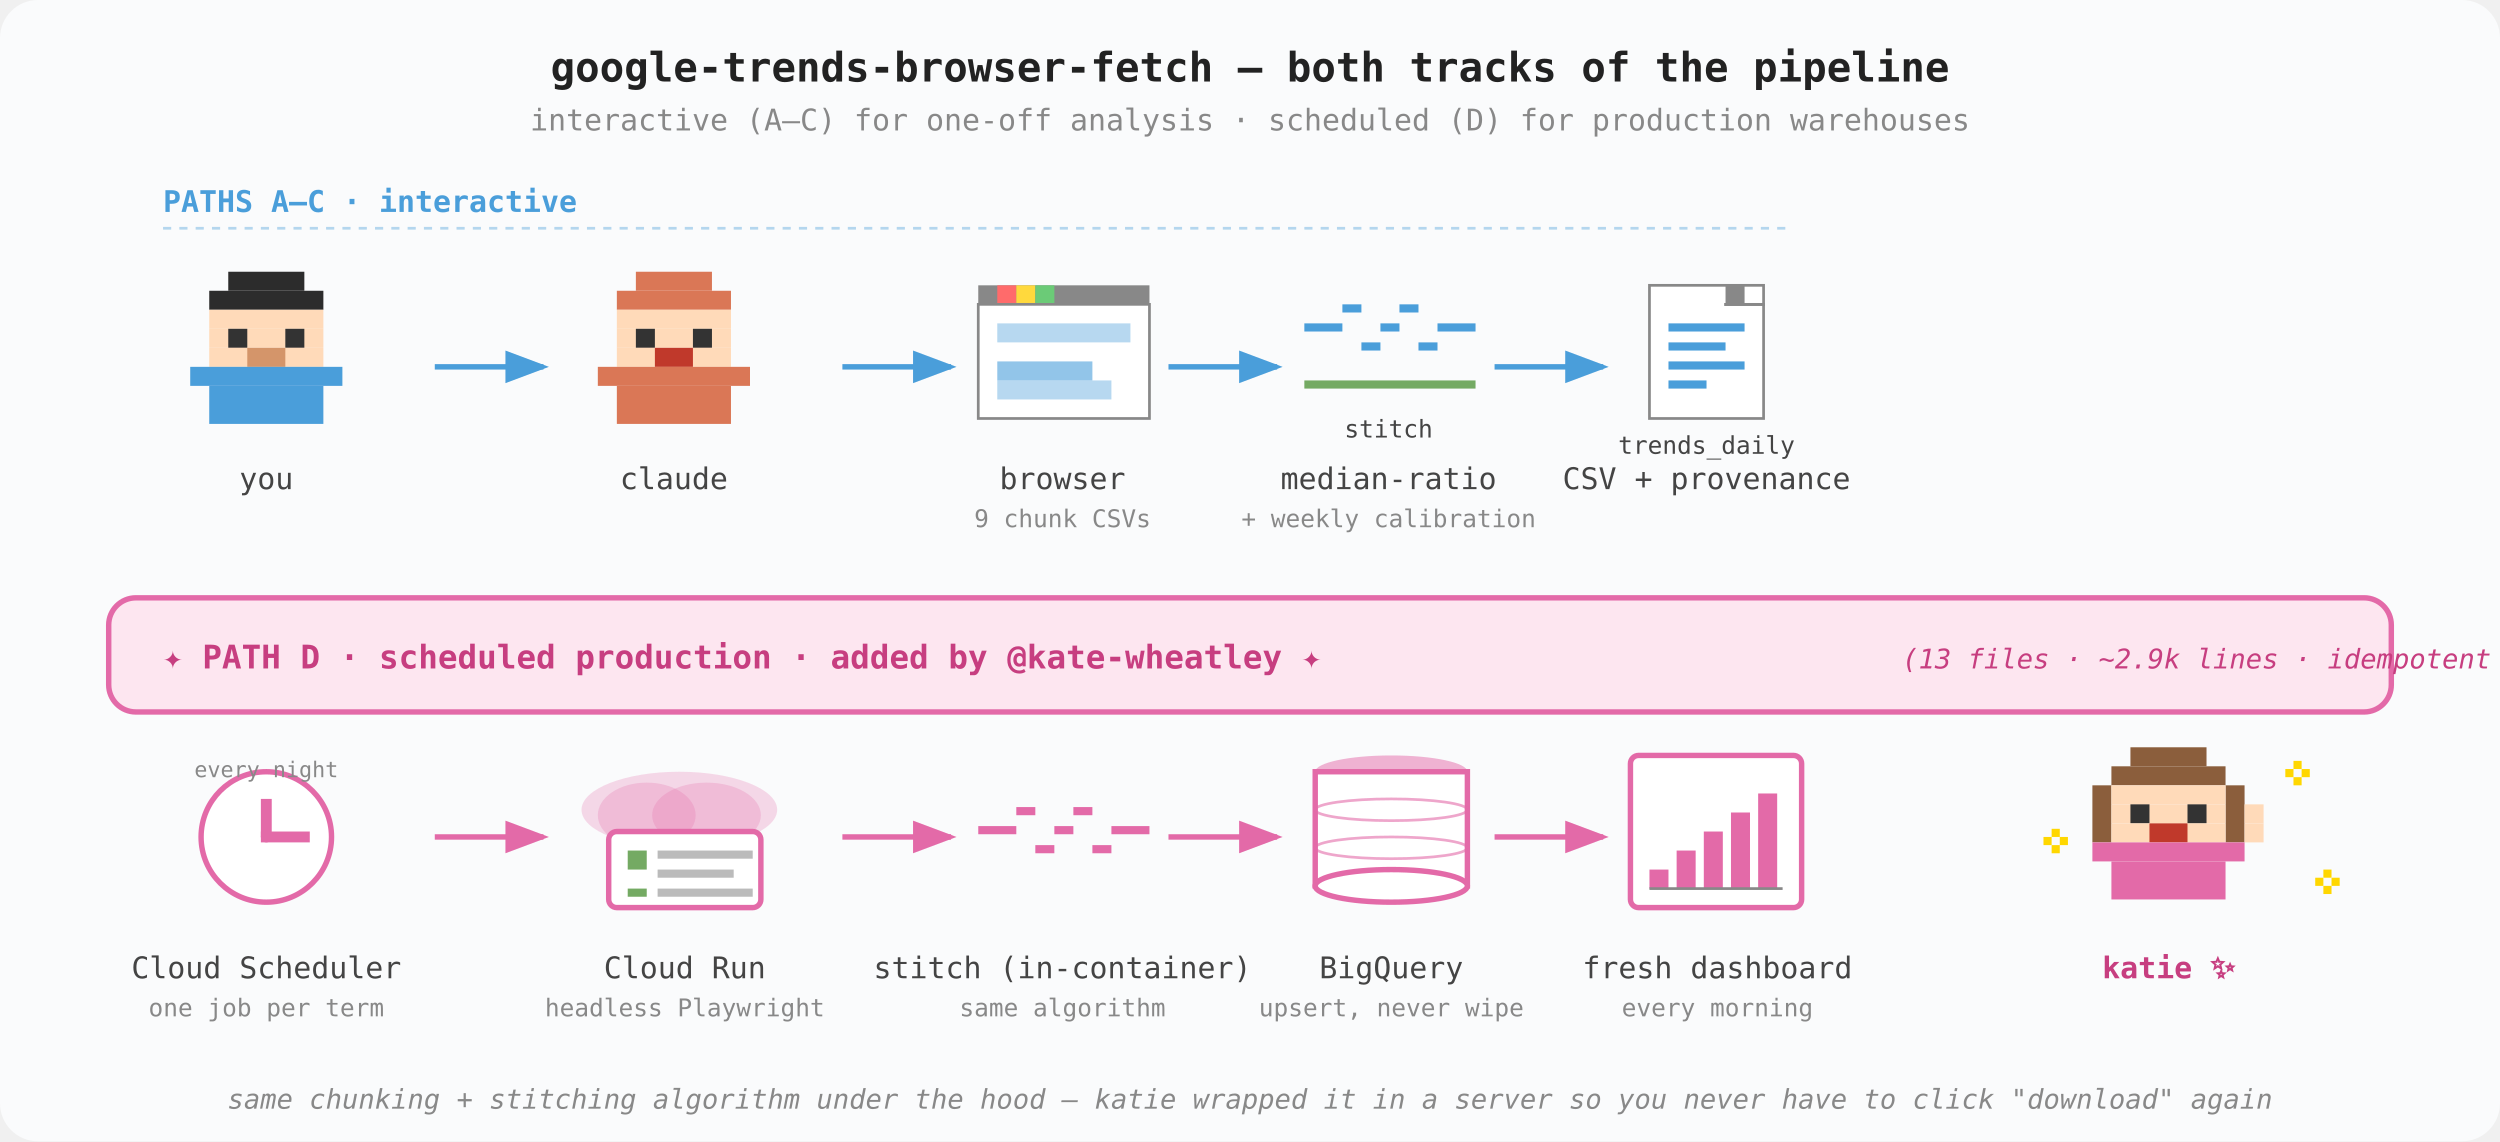
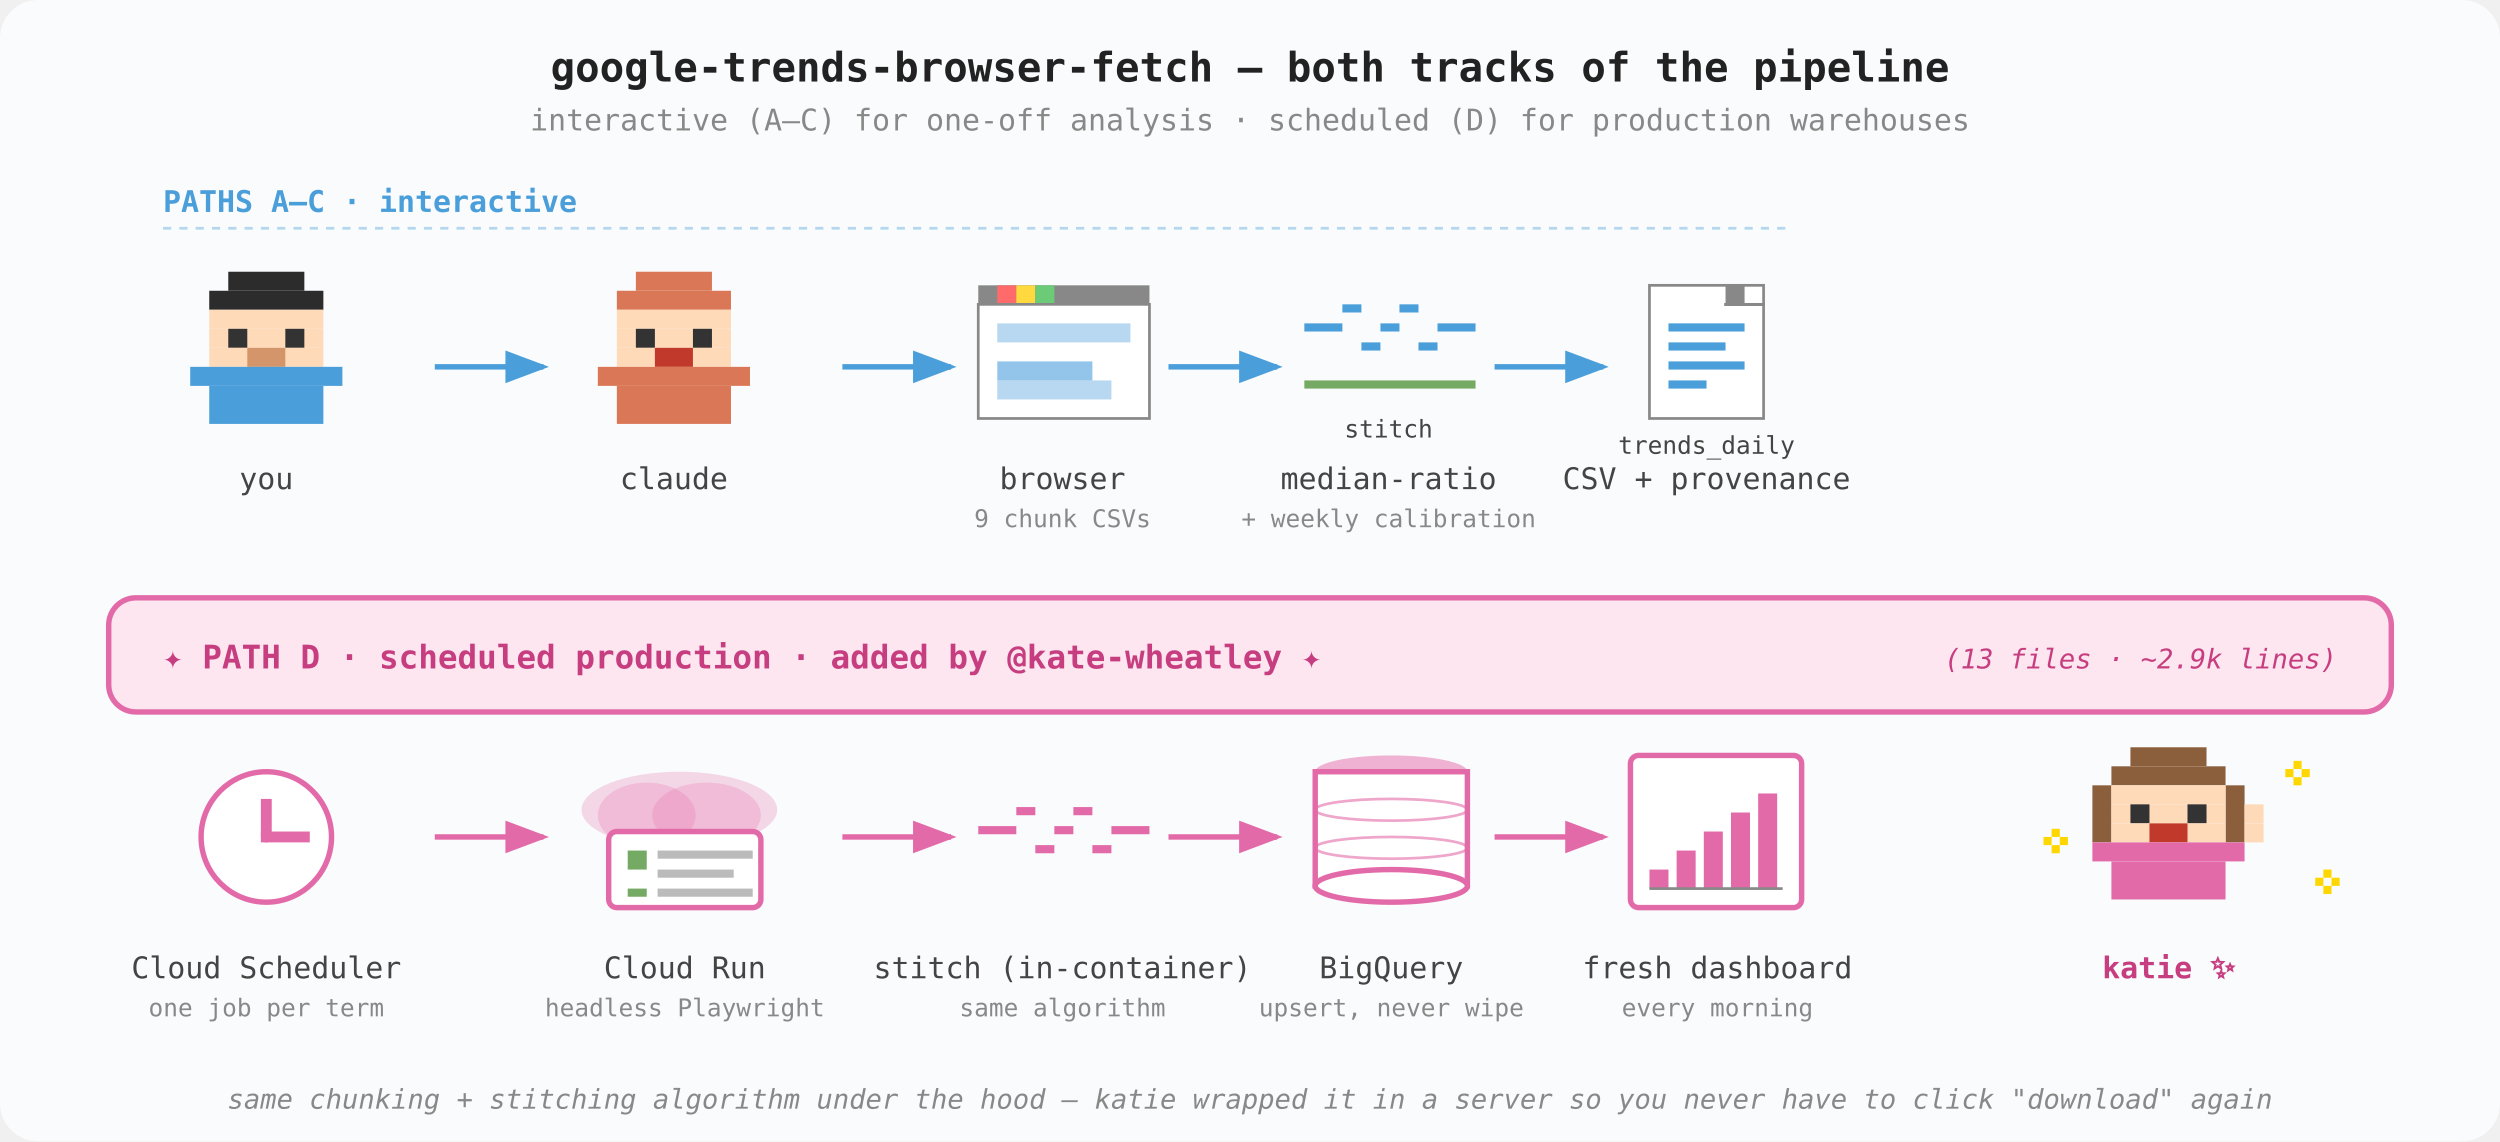
<svg xmlns="http://www.w3.org/2000/svg" viewBox="0 0 920 420" font-family="monospace">
  <defs>
    <marker id="ar-blue" markerWidth="8" markerHeight="6" refX="7" refY="3" orient="auto">
      <polygon points="0 0, 8 3, 0 6" fill="#4A9EDA" />
    </marker>
    <marker id="ar-pink" markerWidth="8" markerHeight="6" refX="7" refY="3" orient="auto">
      <polygon points="0 0, 8 3, 0 6" fill="#E36AA8" />
    </marker>
  </defs>
  <rect width="920" height="420" fill="#fafbfc" rx="14" />
  <text x="460" y="30" text-anchor="middle" font-size="15" font-weight="bold" fill="#222">google-trends-browser-fetch — both tracks of the pipeline</text>
  <text x="460" y="48" text-anchor="middle" font-size="11" fill="#888">interactive (A–C) for one-off analysis · scheduled (D) for production warehouses</text>
  <text x="60" y="78" font-size="11" font-weight="bold" fill="#4A9EDA">PATHS A–C · interactive</text>
  <line x1="60" y1="84" x2="660" y2="84" stroke="#4A9EDA" stroke-width="1" stroke-dasharray="3,3" opacity="0.4" />
  <g transform="translate(70,100)">
    <rect x="14" y="0" width="28" height="7" fill="#2C2C2C" />
    <rect x="7" y="7" width="42" height="7" fill="#2C2C2C" />
    <rect x="7" y="14" width="42" height="7" fill="#FFDAB9" />
    <rect x="7" y="21" width="42" height="7" fill="#FFDAB9" />
    <rect x="14" y="21" width="7" height="7" fill="#333" />
    <rect x="35" y="21" width="7" height="7" fill="#333" />
    <rect x="7" y="28" width="42" height="7" fill="#FFDAB9" />
    <rect x="21" y="28" width="14" height="7" fill="#D4956A" />
    <rect x="0" y="35" width="56" height="7" fill="#4A9EDA" />
    <rect x="7" y="42" width="42" height="14" fill="#4A9EDA" />
  </g>
  <text x="98" y="180" text-anchor="middle" font-size="11" fill="#444">you</text>
  <line x1="160" y1="135" x2="200" y2="135" stroke="#4A9EDA" stroke-width="2" marker-end="url(#ar-blue)" />
  <g transform="translate(220,100)">
    <rect x="14" y="0" width="28" height="7" fill="#DA7756" />
    <rect x="7" y="7" width="42" height="7" fill="#DA7756" />
    <rect x="7" y="14" width="42" height="7" fill="#FFDAB9" />
    <rect x="7" y="21" width="42" height="7" fill="#FFDAB9" />
    <rect x="14" y="21" width="7" height="7" fill="#333" />
    <rect x="35" y="21" width="7" height="7" fill="#333" />
    <rect x="7" y="28" width="42" height="7" fill="#FFDAB9" />
    <rect x="21" y="28" width="14" height="7" fill="#C0392B" />
    <rect x="0" y="35" width="56" height="7" fill="#DA7756" />
    <rect x="7" y="42" width="42" height="14" fill="#DA7756" />
  </g>
  <text x="248" y="180" text-anchor="middle" font-size="11" fill="#444">claude</text>
  <line x1="310" y1="135" x2="350" y2="135" stroke="#4A9EDA" stroke-width="2" marker-end="url(#ar-blue)" />
  <g transform="translate(360,105)">
    <rect x="0" y="0" width="63" height="7" fill="#888" />
    <rect x="7" y="0" width="7" height="7" fill="#FF6B6B" />
    <rect x="14" y="0" width="7" height="7" fill="#FFD93D" />
    <rect x="21" y="0" width="7" height="7" fill="#6BCB77" />
    <rect x="0" y="7" width="63" height="42" fill="#fff" stroke="#888" stroke-width="1" />
    <rect x="7" y="14" width="49" height="7" fill="#4A9EDA" opacity="0.4" />
    <rect x="7" y="28" width="35" height="7" fill="#4A9EDA" opacity="0.6" />
    <rect x="7" y="35" width="42" height="7" fill="#4A9EDA" opacity="0.4" />
  </g>
  <text x="391" y="180" text-anchor="middle" font-size="11" fill="#444">browser</text>
  <text x="391" y="194" text-anchor="middle" font-size="9" fill="#888">9 chunk CSVs</text>
  <line x1="430" y1="135" x2="470" y2="135" stroke="#4A9EDA" stroke-width="2" marker-end="url(#ar-blue)" />
  <g transform="translate(480,105)">
    <rect x="0" y="14" width="14" height="3" fill="#4A9EDA" />
    <rect x="14" y="7" width="7" height="3" fill="#4A9EDA" />
    <rect x="21" y="21" width="7" height="3" fill="#4A9EDA" />
    <rect x="28" y="14" width="7" height="3" fill="#4A9EDA" />
    <rect x="35" y="7" width="7" height="3" fill="#4A9EDA" />
    <rect x="42" y="21" width="7" height="3" fill="#4A9EDA" />
    <rect x="49" y="14" width="14" height="3" fill="#4A9EDA" />
    <rect x="0" y="35" width="63" height="3" fill="#74AA63" />
    <text x="31" y="56" text-anchor="middle" font-size="9" fill="#444">stitch</text>
  </g>
  <text x="511" y="180" text-anchor="middle" font-size="11" fill="#444">median-ratio</text>
  <text x="511" y="194" text-anchor="middle" font-size="9" fill="#888">+ weekly calibration</text>
  <line x1="550" y1="135" x2="590" y2="135" stroke="#4A9EDA" stroke-width="2" marker-end="url(#ar-blue)" />
  <g transform="translate(600,105)">
    <rect x="7" y="0" width="42" height="49" fill="#fff" stroke="#888" stroke-width="1" />
    <rect x="35" y="0" width="7" height="7" fill="#888" />
    <rect x="35" y="7" width="14" height="0.1" stroke="#888" stroke-width="1" />
    <rect x="14" y="14" width="28" height="3" fill="#4A9EDA" />
    <rect x="14" y="21" width="21" height="3" fill="#4A9EDA" />
    <rect x="14" y="28" width="28" height="3" fill="#4A9EDA" />
    <rect x="14" y="35" width="14" height="3" fill="#4A9EDA" />
    <text x="28" y="62" text-anchor="middle" font-size="9" fill="#444">trends_daily</text>
  </g>
  <text x="628" y="180" text-anchor="middle" font-size="11" fill="#444">CSV + provenance</text>
  <rect x="40" y="220" width="840" height="42" fill="#FDE6F0" stroke="#E36AA8" stroke-width="2" rx="10" />
  <text x="60" y="246" font-size="12" font-weight="bold" fill="#C73E80">✦ PATH D · scheduled production · added by @kate-wheatley ✦</text>
-   <text x="700" y="246" font-size="10" fill="#C73E80" font-style="italic">(13 files · ~2.9k lines · idempotent BQ upsert)</text>
+   <text x="860" y="246" text-anchor="end" font-size="10" fill="#C73E80" font-style="italic">(13 files · ~2.9k lines)</text>
  <g transform="translate(70,280)">
    <circle cx="28" cy="28" r="24" fill="#fff" stroke="#E36AA8" stroke-width="2" />
    <rect x="26" y="14" width="4" height="14" fill="#E36AA8" />
    <rect x="26" y="26" width="18" height="4" fill="#E36AA8" />
    <circle cx="28" cy="28" r="2" fill="#E36AA8" />
-     <text x="28" y="6" text-anchor="middle" font-size="8" fill="#888">every night</text>
  </g>
  <text x="98" y="360" text-anchor="middle" font-size="11" fill="#444">Cloud Scheduler</text>
  <text x="98" y="374" text-anchor="middle" font-size="9" fill="#888">one job per term</text>
  <line x1="160" y1="308" x2="200" y2="308" stroke="#E36AA8" stroke-width="2" marker-end="url(#ar-pink)" />
  <g transform="translate(210,278)">
    <ellipse cx="40" cy="20" rx="36" ry="14" fill="#E36AA8" opacity="0.25" />
    <ellipse cx="28" cy="22" rx="18" ry="12" fill="#E36AA8" opacity="0.25" />
    <ellipse cx="50" cy="22" rx="20" ry="12" fill="#E36AA8" opacity="0.25" />
    <rect x="14" y="28" width="56" height="28" fill="#fff" stroke="#E36AA8" stroke-width="2" rx="3" />
    <rect x="21" y="35" width="7" height="7" fill="#74AA63" />
    <rect x="32" y="35" width="35" height="3" fill="#bbb" />
    <rect x="32" y="42" width="28" height="3" fill="#bbb" />
    <rect x="21" y="49" width="7" height="3" fill="#74AA63" />
    <rect x="32" y="49" width="35" height="3" fill="#bbb" />
  </g>
  <text x="252" y="360" text-anchor="middle" font-size="11" fill="#444">Cloud Run</text>
  <text x="252" y="374" text-anchor="middle" font-size="9" fill="#888">headless Playwright</text>
  <line x1="310" y1="308" x2="350" y2="308" stroke="#E36AA8" stroke-width="2" marker-end="url(#ar-pink)" />
  <g transform="translate(360,290)">
    <rect x="0" y="14" width="14" height="3" fill="#E36AA8" />
    <rect x="14" y="7" width="7" height="3" fill="#E36AA8" />
    <rect x="21" y="21" width="7" height="3" fill="#E36AA8" />
    <rect x="28" y="14" width="7" height="3" fill="#E36AA8" />
    <rect x="35" y="7" width="7" height="3" fill="#E36AA8" />
    <rect x="42" y="21" width="7" height="3" fill="#E36AA8" />
    <rect x="49" y="14" width="14" height="3" fill="#E36AA8" />
  </g>
  <text x="391" y="360" text-anchor="middle" font-size="11" fill="#444">stitch (in-container)</text>
  <text x="391" y="374" text-anchor="middle" font-size="9" fill="#888">same algorithm</text>
  <line x1="430" y1="308" x2="470" y2="308" stroke="#E36AA8" stroke-width="2" marker-end="url(#ar-pink)" />
  <g transform="translate(480,278)">
    <ellipse cx="32" cy="6" rx="28" ry="6" fill="#E36AA8" opacity="0.5" />
    <rect x="4" y="6" width="56" height="42" fill="#fff" stroke="#E36AA8" stroke-width="2" />
    <ellipse cx="32" cy="48" rx="28" ry="6" fill="#fff" stroke="#E36AA8" stroke-width="2" />
    <ellipse cx="32" cy="20" rx="28" ry="4" fill="none" stroke="#E36AA8" stroke-width="1" opacity="0.6" />
    <ellipse cx="32" cy="34" rx="28" ry="4" fill="none" stroke="#E36AA8" stroke-width="1" opacity="0.6" />
  </g>
  <text x="512" y="360" text-anchor="middle" font-size="11" fill="#444">BigQuery</text>
  <text x="512" y="374" text-anchor="middle" font-size="9" fill="#888">upsert, never wipe</text>
  <line x1="550" y1="308" x2="590" y2="308" stroke="#E36AA8" stroke-width="2" marker-end="url(#ar-pink)" />
  <g transform="translate(600,278)">
    <rect x="0" y="0" width="63" height="56" fill="#fff" stroke="#E36AA8" stroke-width="2" rx="3" />
    <rect x="7" y="42" width="7" height="7" fill="#E36AA8" />
    <rect x="17" y="35" width="7" height="14" fill="#E36AA8" />
    <rect x="27" y="28" width="7" height="21" fill="#E36AA8" />
    <rect x="37" y="21" width="7" height="28" fill="#E36AA8" />
    <rect x="47" y="14" width="7" height="35" fill="#E36AA8" />
    <line x1="7" y1="49" x2="56" y2="49" stroke="#888" stroke-width="1" />
  </g>
  <text x="632" y="360" text-anchor="middle" font-size="11" fill="#444">fresh dashboard</text>
  <text x="632" y="374" text-anchor="middle" font-size="9" fill="#888">every morning</text>
  <g transform="translate(770,275)">
    <rect x="14" y="0" width="28" height="7" fill="#8B5E3C" />
    <rect x="7" y="7" width="42" height="7" fill="#8B5E3C" />
    <rect x="0" y="14" width="7" height="21" fill="#8B5E3C" />
    <rect x="49" y="14" width="7" height="21" fill="#8B5E3C" />
    <rect x="7" y="14" width="42" height="7" fill="#FFDAB9" />
    <rect x="7" y="21" width="42" height="7" fill="#FFDAB9" />
    <rect x="14" y="21" width="7" height="7" fill="#333" />
    <rect x="35" y="21" width="7" height="7" fill="#333" />
    <rect x="7" y="28" width="42" height="7" fill="#FFDAB9" />
    <rect x="21" y="28" width="14" height="7" fill="#C0392B" />
    <rect x="0" y="35" width="56" height="7" fill="#E36AA8" />
    <rect x="7" y="42" width="42" height="14" fill="#E36AA8" />
    <rect x="56" y="28" width="7" height="7" fill="#FFDAB9" />
    <rect x="56" y="21" width="7" height="7" fill="#FFDAB9" />
  </g>
  <text x="798" y="360" text-anchor="middle" font-size="11" fill="#C73E80" font-weight="bold">katie ✨</text>
  <g fill="#FFD700">
    <rect x="844" y="280" width="3" height="3" />
    <rect x="841" y="283" width="3" height="3" />
    <rect x="847" y="283" width="3" height="3" />
    <rect x="844" y="286" width="3" height="3" />
  </g>
  <g fill="#FFD700">
    <rect x="755" y="305" width="3" height="3" />
    <rect x="752" y="308" width="3" height="3" />
    <rect x="758" y="308" width="3" height="3" />
    <rect x="755" y="311" width="3" height="3" />
  </g>
  <g fill="#FFD700">
    <rect x="855" y="320" width="3" height="3" />
    <rect x="852" y="323" width="3" height="3" />
    <rect x="858" y="323" width="3" height="3" />
    <rect x="855" y="326" width="3" height="3" />
  </g>
  <text x="460" y="408" text-anchor="middle" font-size="10" fill="#888" font-style="italic">same chunking + stitching algorithm under the hood — katie wrapped it in a server so you never have to click "download" again</text>
</svg>
